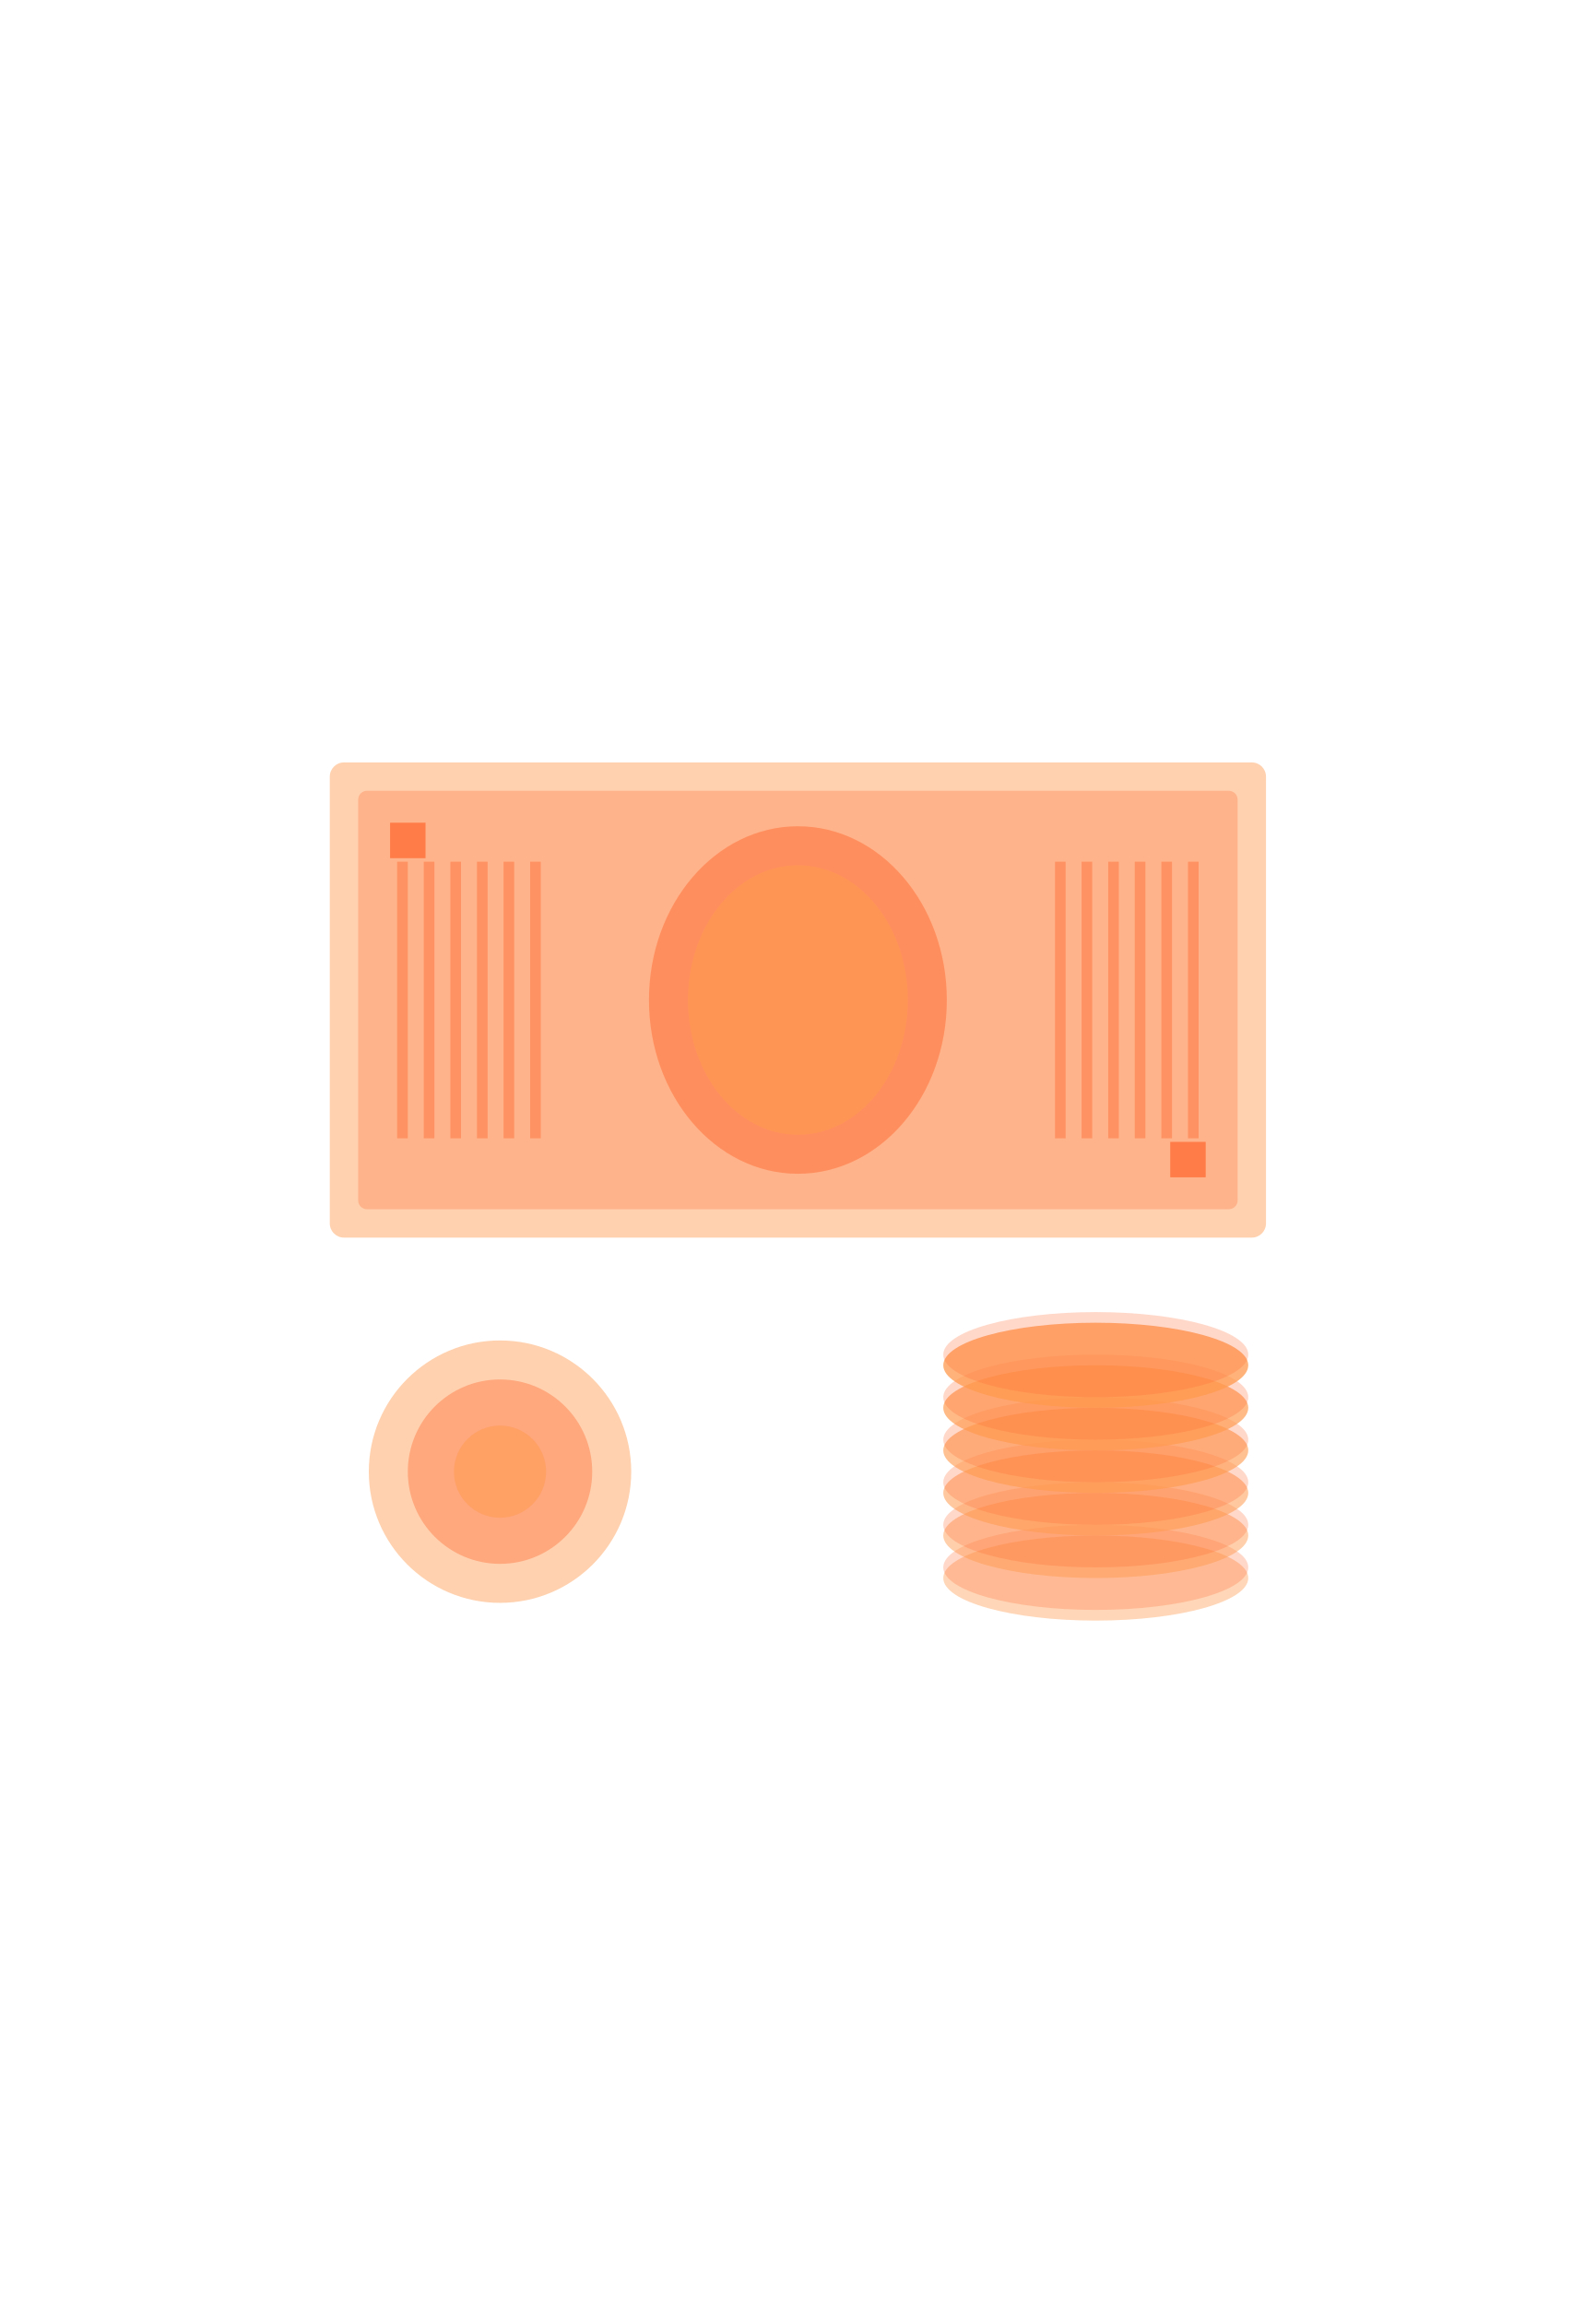
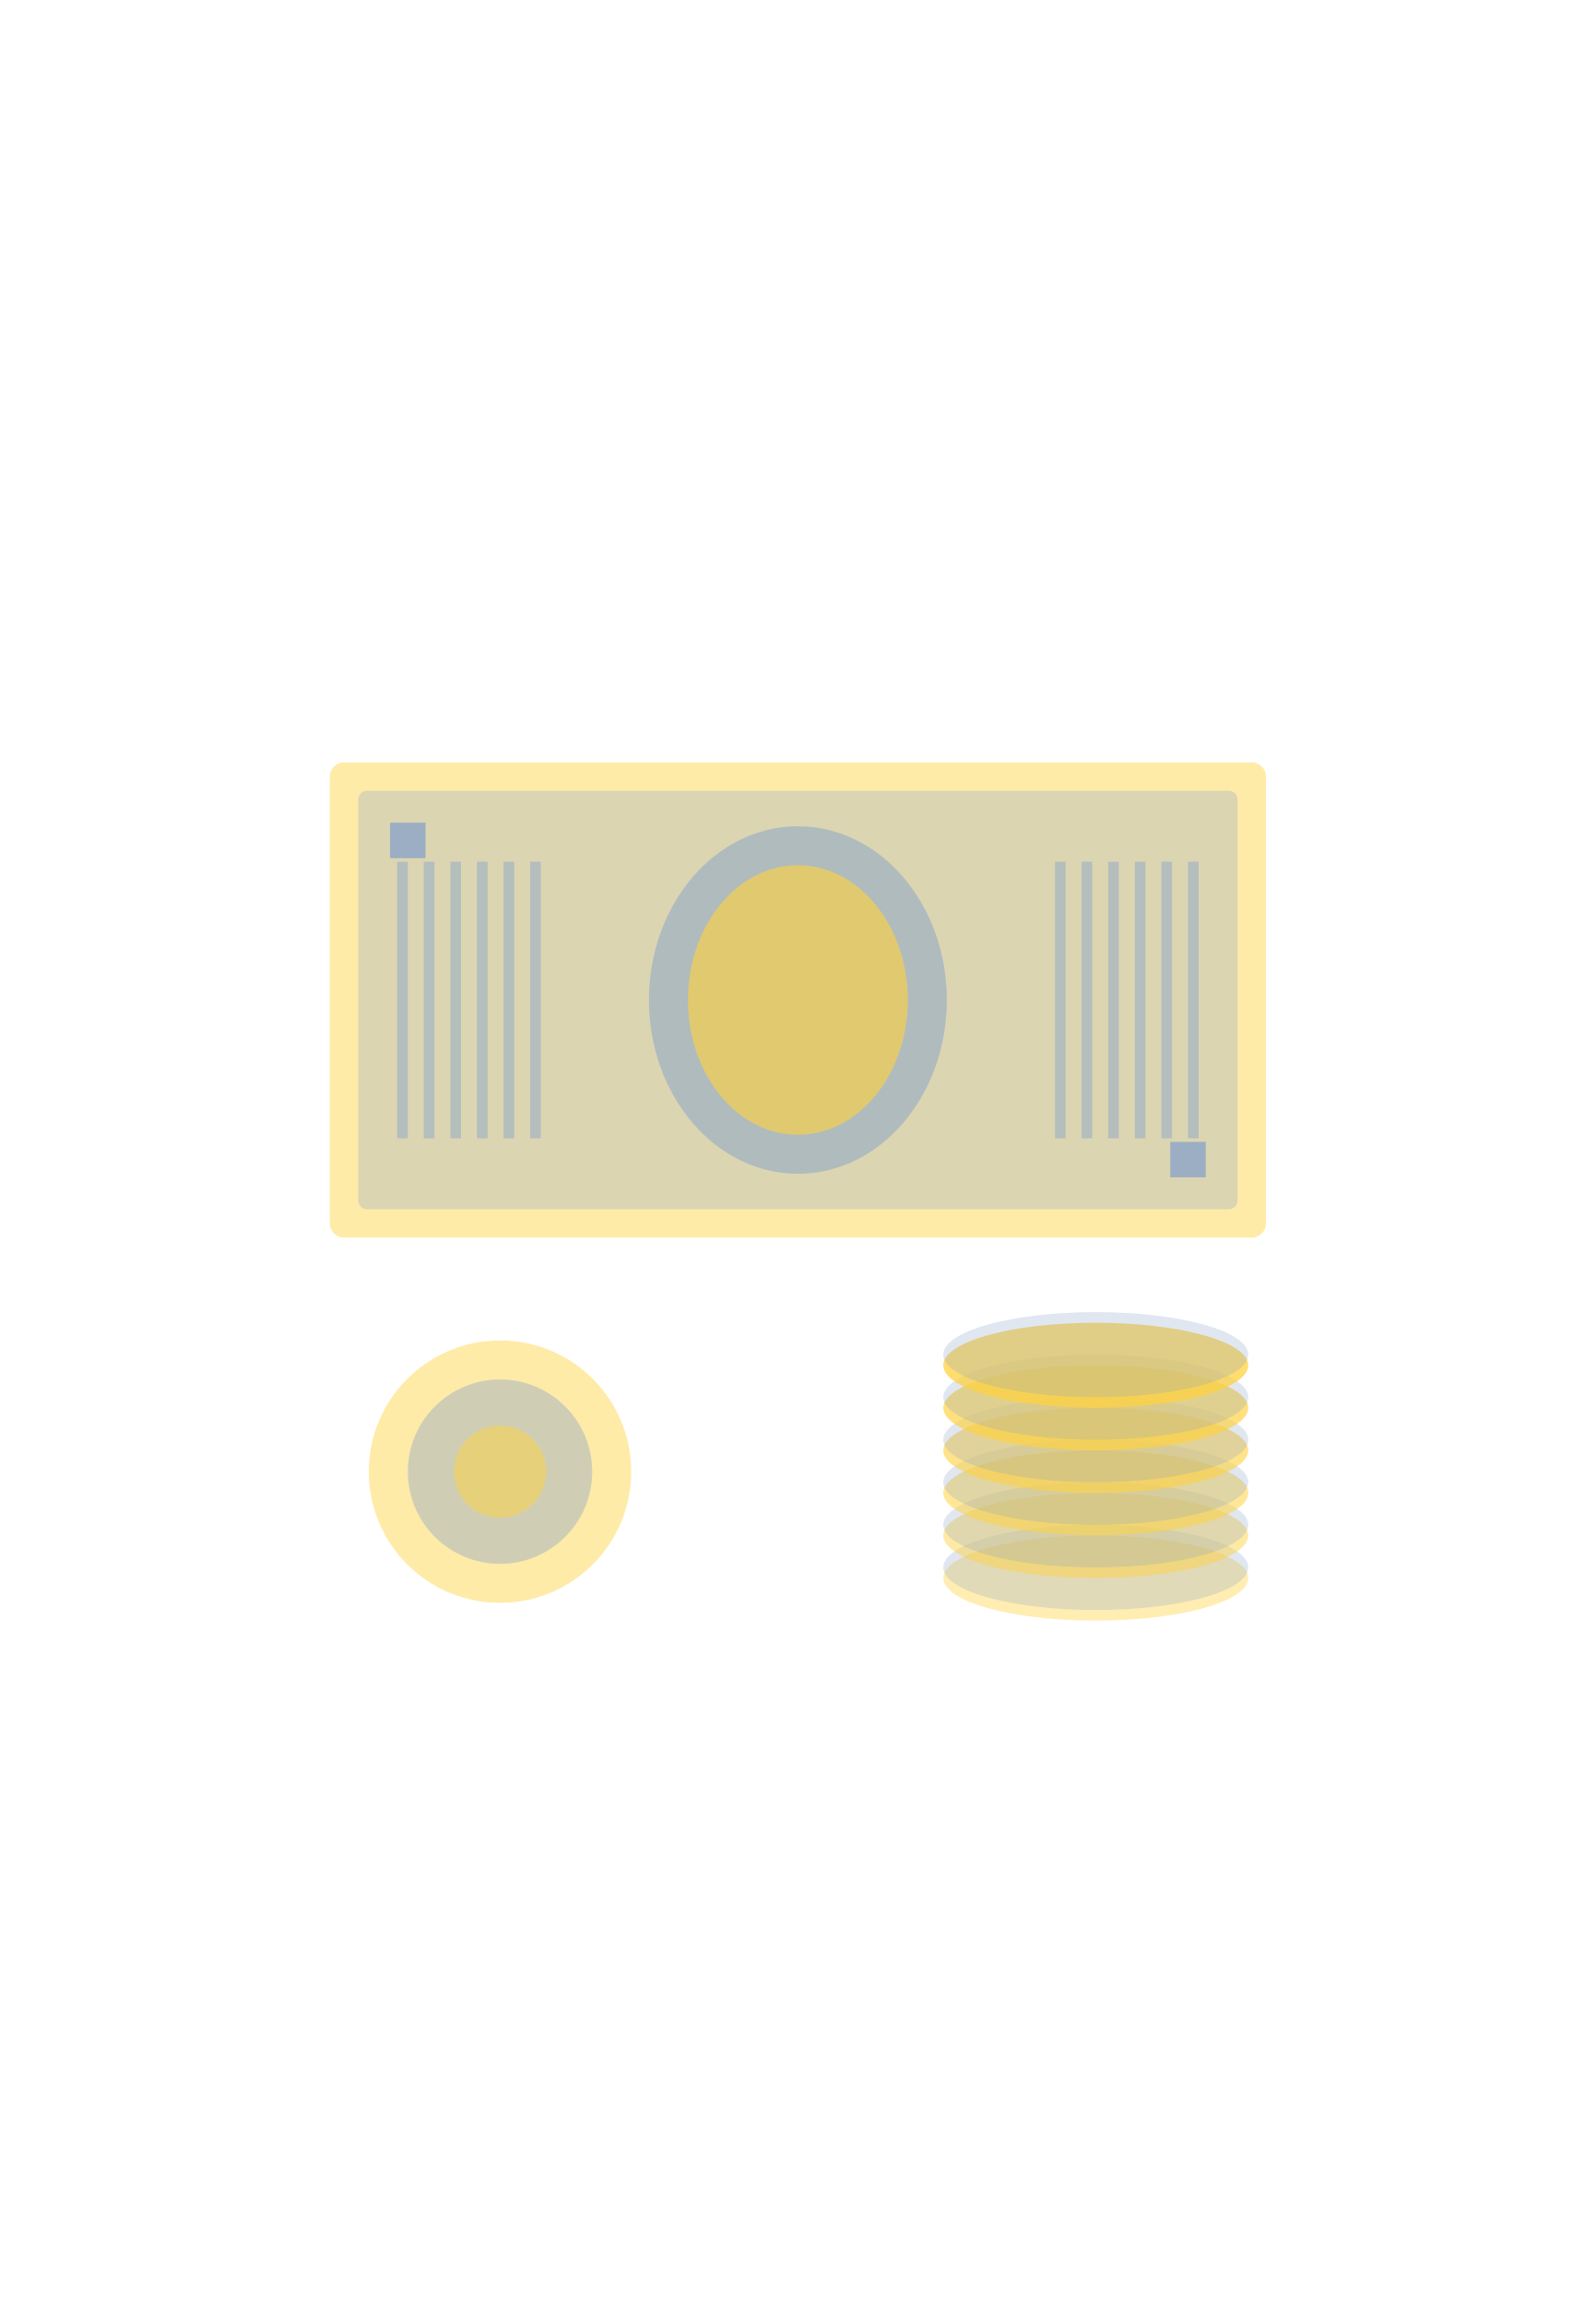
<svg xmlns="http://www.w3.org/2000/svg" viewBox="0 0 900 1300" width="900" height="1300" preserveAspectRatio="xMidYMid slice">
-   <rect x="186" y="430" width="528" height="268" fill="#FF9A4D" opacity="0.45" rx="8" />
-   <rect x="202" y="446" width="496" height="236" fill="#FF6A33" opacity="0.3" rx="5" />
-   <ellipse cx="450" cy="564" rx="84" ry="98" fill="#FF6A33" opacity="0.5" />
-   <ellipse cx="450" cy="564" rx="62" ry="76" fill="#FF9A4D" opacity="0.62" />
-   <rect x="224" y="486" width="6" height="156" fill="#FF6A33" opacity="0.45" />
-   <rect x="670" y="486" width="6" height="156" fill="#FF6A33" opacity="0.45" />
-   <rect x="239" y="486" width="6" height="156" fill="#FF6A33" opacity="0.45" />
-   <rect x="655" y="486" width="6" height="156" fill="#FF6A33" opacity="0.45" />
-   <rect x="254" y="486" width="6" height="156" fill="#FF6A33" opacity="0.45" />
-   <rect x="640" y="486" width="6" height="156" fill="#FF6A33" opacity="0.45" />
-   <rect x="269" y="486" width="6" height="156" fill="#FF6A33" opacity="0.45" />
-   <rect x="625" y="486" width="6" height="156" fill="#FF6A33" opacity="0.45" />
-   <rect x="284" y="486" width="6" height="156" fill="#FF6A33" opacity="0.45" />
-   <rect x="610" y="486" width="6" height="156" fill="#FF6A33" opacity="0.45" />
-   <rect x="299" y="486" width="6" height="156" fill="#FF6A33" opacity="0.45" />
-   <rect x="595" y="486" width="6" height="156" fill="#FF6A33" opacity="0.45" />
-   <rect x="220" y="464" width="20" height="20" fill="#FF6A33" opacity="0.75" />
-   <rect x="660" y="644" width="20" height="20" fill="#FF6A33" opacity="0.75" />
-   <ellipse cx="618" cy="890" rx="86" ry="24" fill="#FF9A4D" opacity="0.4" />
-   <ellipse cx="618" cy="884" rx="86" ry="24" fill="#FF6A33" opacity="0.26" />
-   <ellipse cx="618" cy="866" rx="86" ry="24" fill="#FF9A4D" opacity="0.47" />
-   <ellipse cx="618" cy="860" rx="86" ry="24" fill="#FF6A33" opacity="0.26" />
-   <ellipse cx="618" cy="842" rx="86" ry="24" fill="#FF9A4D" opacity="0.54" />
-   <ellipse cx="618" cy="836" rx="86" ry="24" fill="#FF6A33" opacity="0.26" />
-   <ellipse cx="618" cy="818" rx="86" ry="24" fill="#FF9A4D" opacity="0.61" />
-   <ellipse cx="618" cy="812" rx="86" ry="24" fill="#FF6A33" opacity="0.26" />
-   <ellipse cx="618" cy="794" rx="86" ry="24" fill="#FF9A4D" opacity="0.68" />
-   <ellipse cx="618" cy="788" rx="86" ry="24" fill="#FF6A33" opacity="0.26" />
-   <ellipse cx="618" cy="770" rx="86" ry="24" fill="#FF9A4D" opacity="0.75" />
-   <ellipse cx="618" cy="764" rx="86" ry="24" fill="#FF6A33" opacity="0.26" />
-   <circle cx="282" cy="830" r="74" fill="#FF9A4D" opacity="0.45" />
-   <circle cx="282" cy="830" r="52" fill="#FF6A33" opacity="0.4" />
-   <circle cx="282" cy="830" r="26" fill="#FF9A4D" opacity="0.5" />
+   <rect x="186" y="430" width="528" height="268" fill="#FFD23F" opacity="0.45" rx="8" />
+   <rect x="202" y="446" width="496" height="236" fill="#86A2C9" opacity="0.3" rx="5" />
+   <ellipse cx="450" cy="564" rx="84" ry="98" fill="#86A2C9" opacity="0.5" />
+   <ellipse cx="450" cy="564" rx="62" ry="76" fill="#FFD23F" opacity="0.62" />
+   <rect x="224" y="486" width="6" height="156" fill="#86A2C9" opacity="0.45" />
+   <rect x="670" y="486" width="6" height="156" fill="#86A2C9" opacity="0.45" />
+   <rect x="239" y="486" width="6" height="156" fill="#86A2C9" opacity="0.45" />
+   <rect x="655" y="486" width="6" height="156" fill="#86A2C9" opacity="0.45" />
+   <rect x="254" y="486" width="6" height="156" fill="#86A2C9" opacity="0.45" />
+   <rect x="640" y="486" width="6" height="156" fill="#86A2C9" opacity="0.45" />
+   <rect x="269" y="486" width="6" height="156" fill="#86A2C9" opacity="0.45" />
+   <rect x="625" y="486" width="6" height="156" fill="#86A2C9" opacity="0.45" />
+   <rect x="284" y="486" width="6" height="156" fill="#86A2C9" opacity="0.45" />
+   <rect x="610" y="486" width="6" height="156" fill="#86A2C9" opacity="0.45" />
+   <rect x="299" y="486" width="6" height="156" fill="#86A2C9" opacity="0.45" />
+   <rect x="595" y="486" width="6" height="156" fill="#86A2C9" opacity="0.45" />
+   <rect x="220" y="464" width="20" height="20" fill="#86A2C9" opacity="0.75" />
+   <rect x="660" y="644" width="20" height="20" fill="#86A2C9" opacity="0.75" />
+   <ellipse cx="618" cy="890" rx="86" ry="24" fill="#FFD23F" opacity="0.4" />
+   <ellipse cx="618" cy="884" rx="86" ry="24" fill="#86A2C9" opacity="0.26" />
+   <ellipse cx="618" cy="866" rx="86" ry="24" fill="#FFD23F" opacity="0.47" />
+   <ellipse cx="618" cy="860" rx="86" ry="24" fill="#86A2C9" opacity="0.26" />
+   <ellipse cx="618" cy="842" rx="86" ry="24" fill="#FFD23F" opacity="0.54" />
+   <ellipse cx="618" cy="836" rx="86" ry="24" fill="#86A2C9" opacity="0.26" />
+   <ellipse cx="618" cy="818" rx="86" ry="24" fill="#FFD23F" opacity="0.61" />
+   <ellipse cx="618" cy="812" rx="86" ry="24" fill="#86A2C9" opacity="0.26" />
+   <ellipse cx="618" cy="794" rx="86" ry="24" fill="#FFD23F" opacity="0.68" />
+   <ellipse cx="618" cy="788" rx="86" ry="24" fill="#86A2C9" opacity="0.26" />
+   <ellipse cx="618" cy="770" rx="86" ry="24" fill="#FFD23F" opacity="0.75" />
+   <ellipse cx="618" cy="764" rx="86" ry="24" fill="#86A2C9" opacity="0.26" />
+   <circle cx="282" cy="830" r="74" fill="#FFD23F" opacity="0.45" />
+   <circle cx="282" cy="830" r="52" fill="#86A2C9" opacity="0.4" />
+   <circle cx="282" cy="830" r="26" fill="#FFD23F" opacity="0.5" />
</svg>
